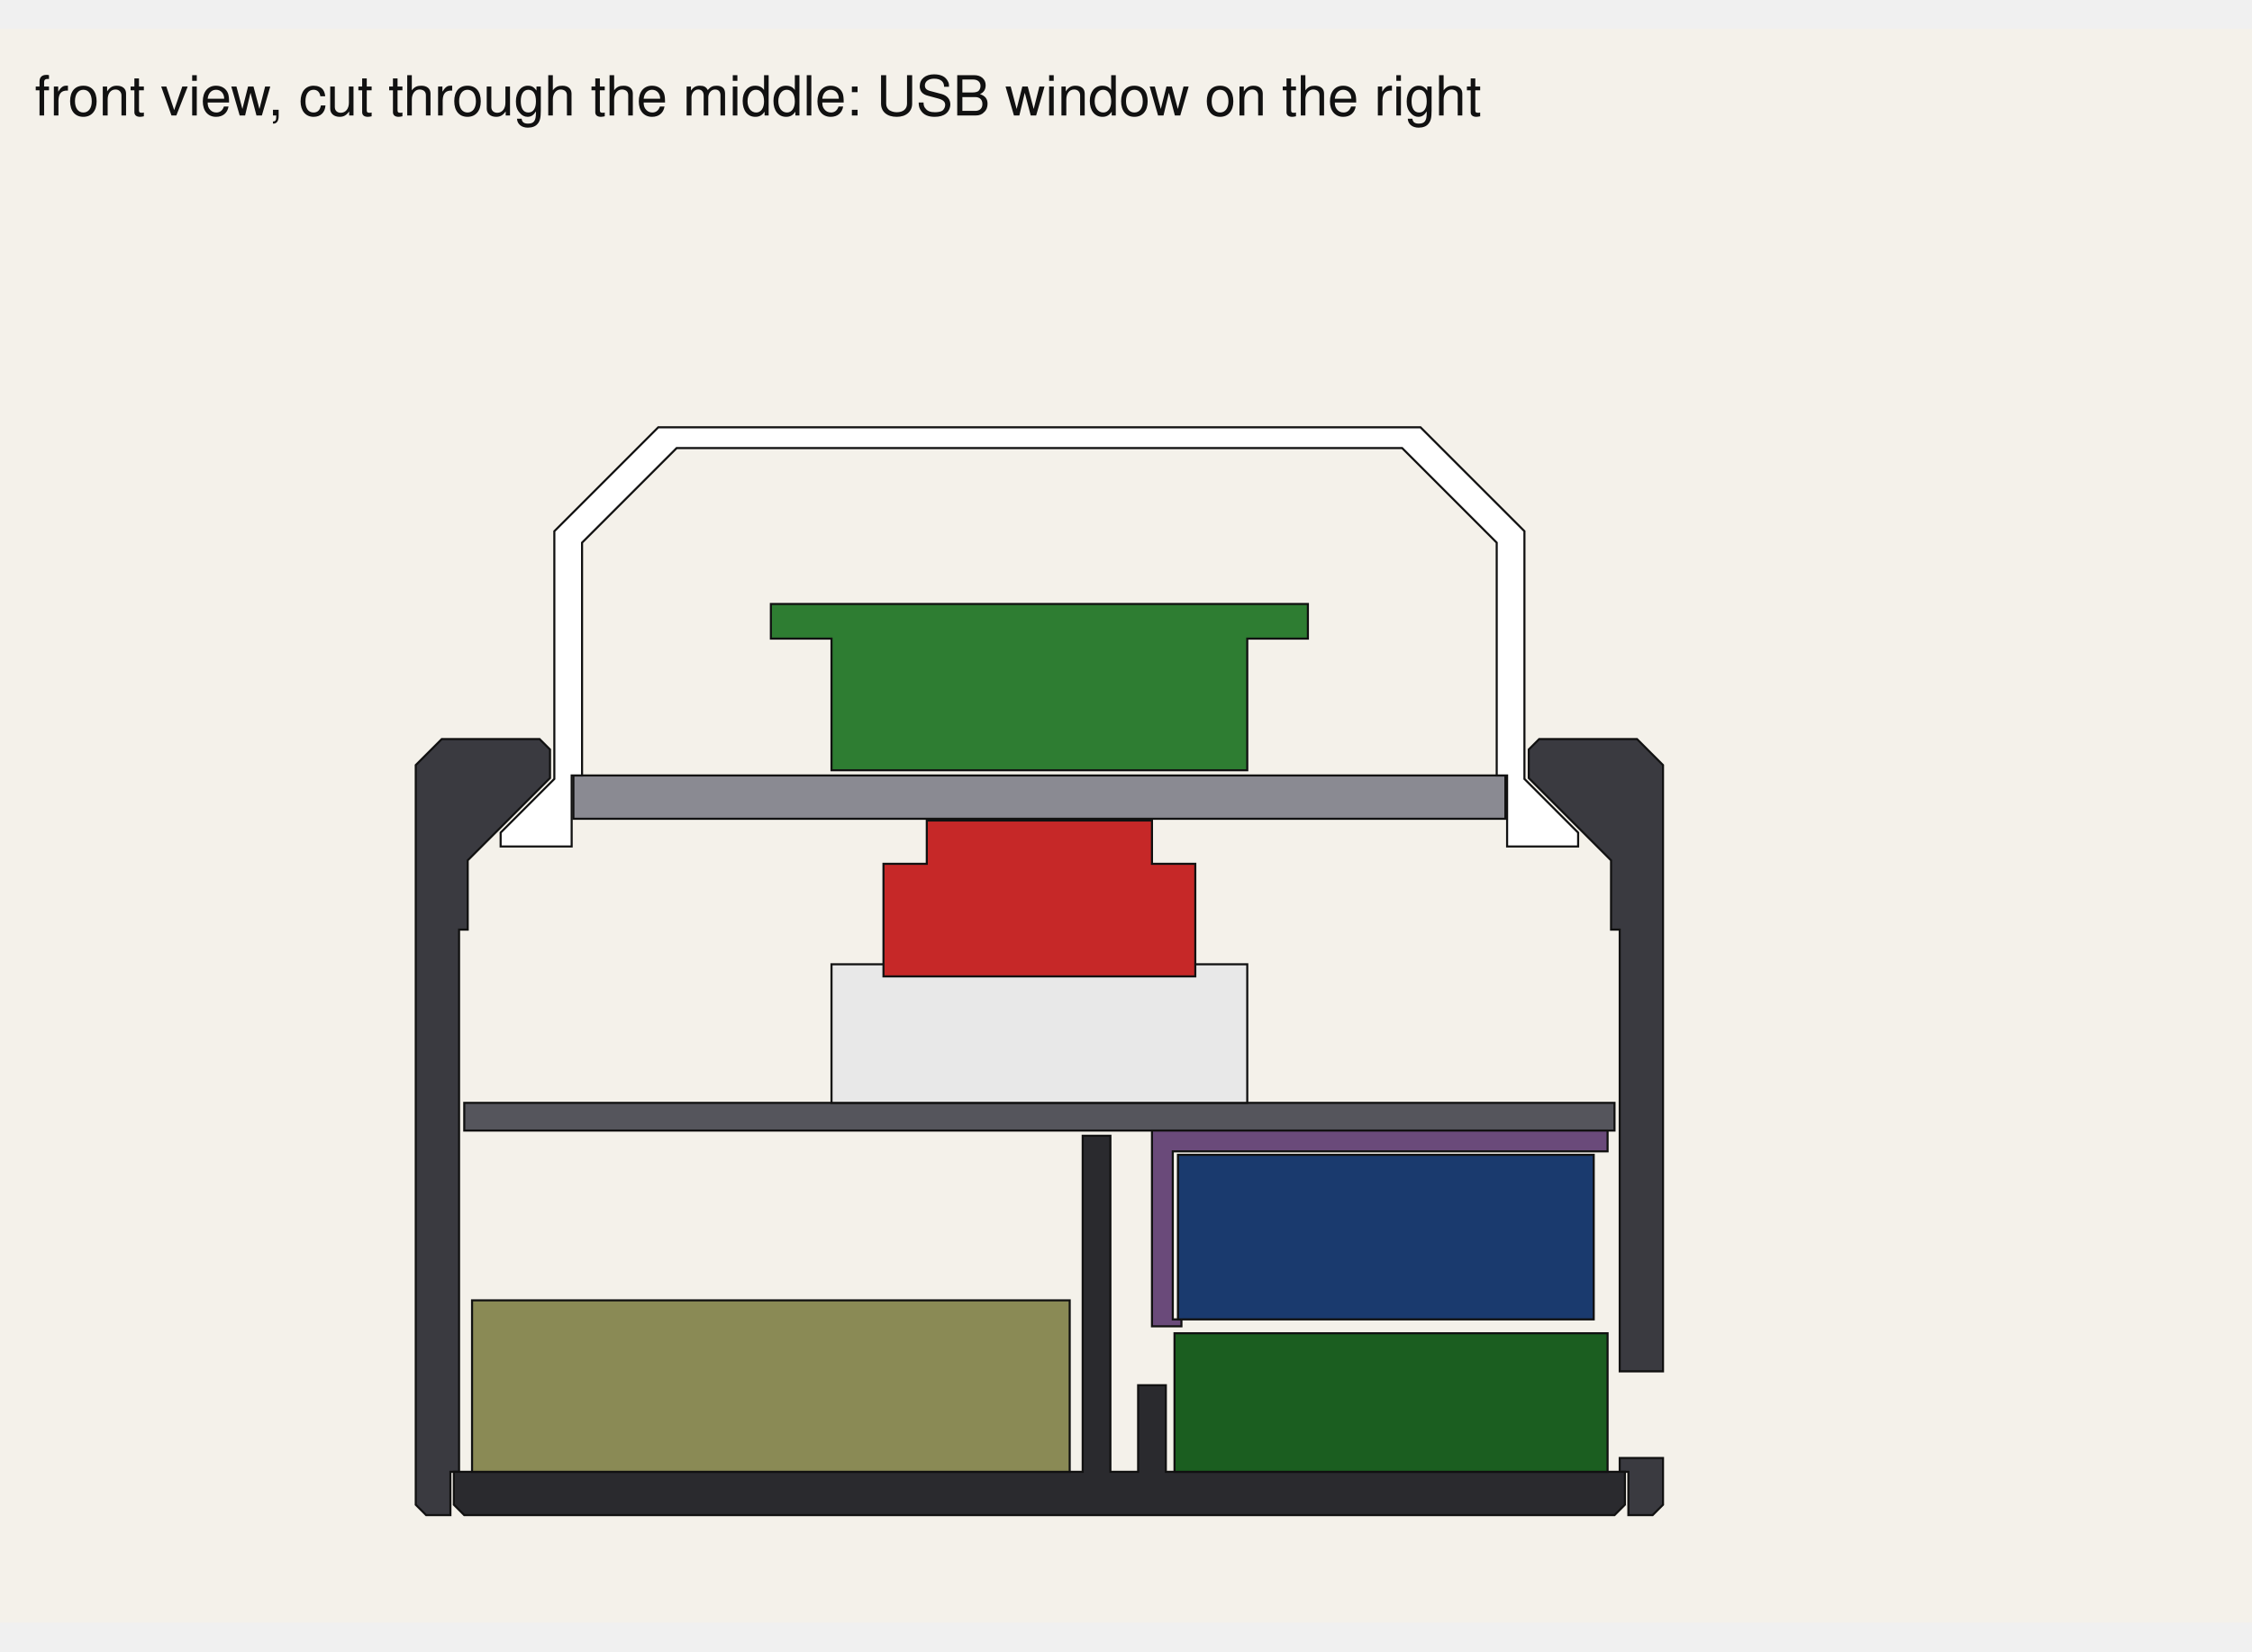
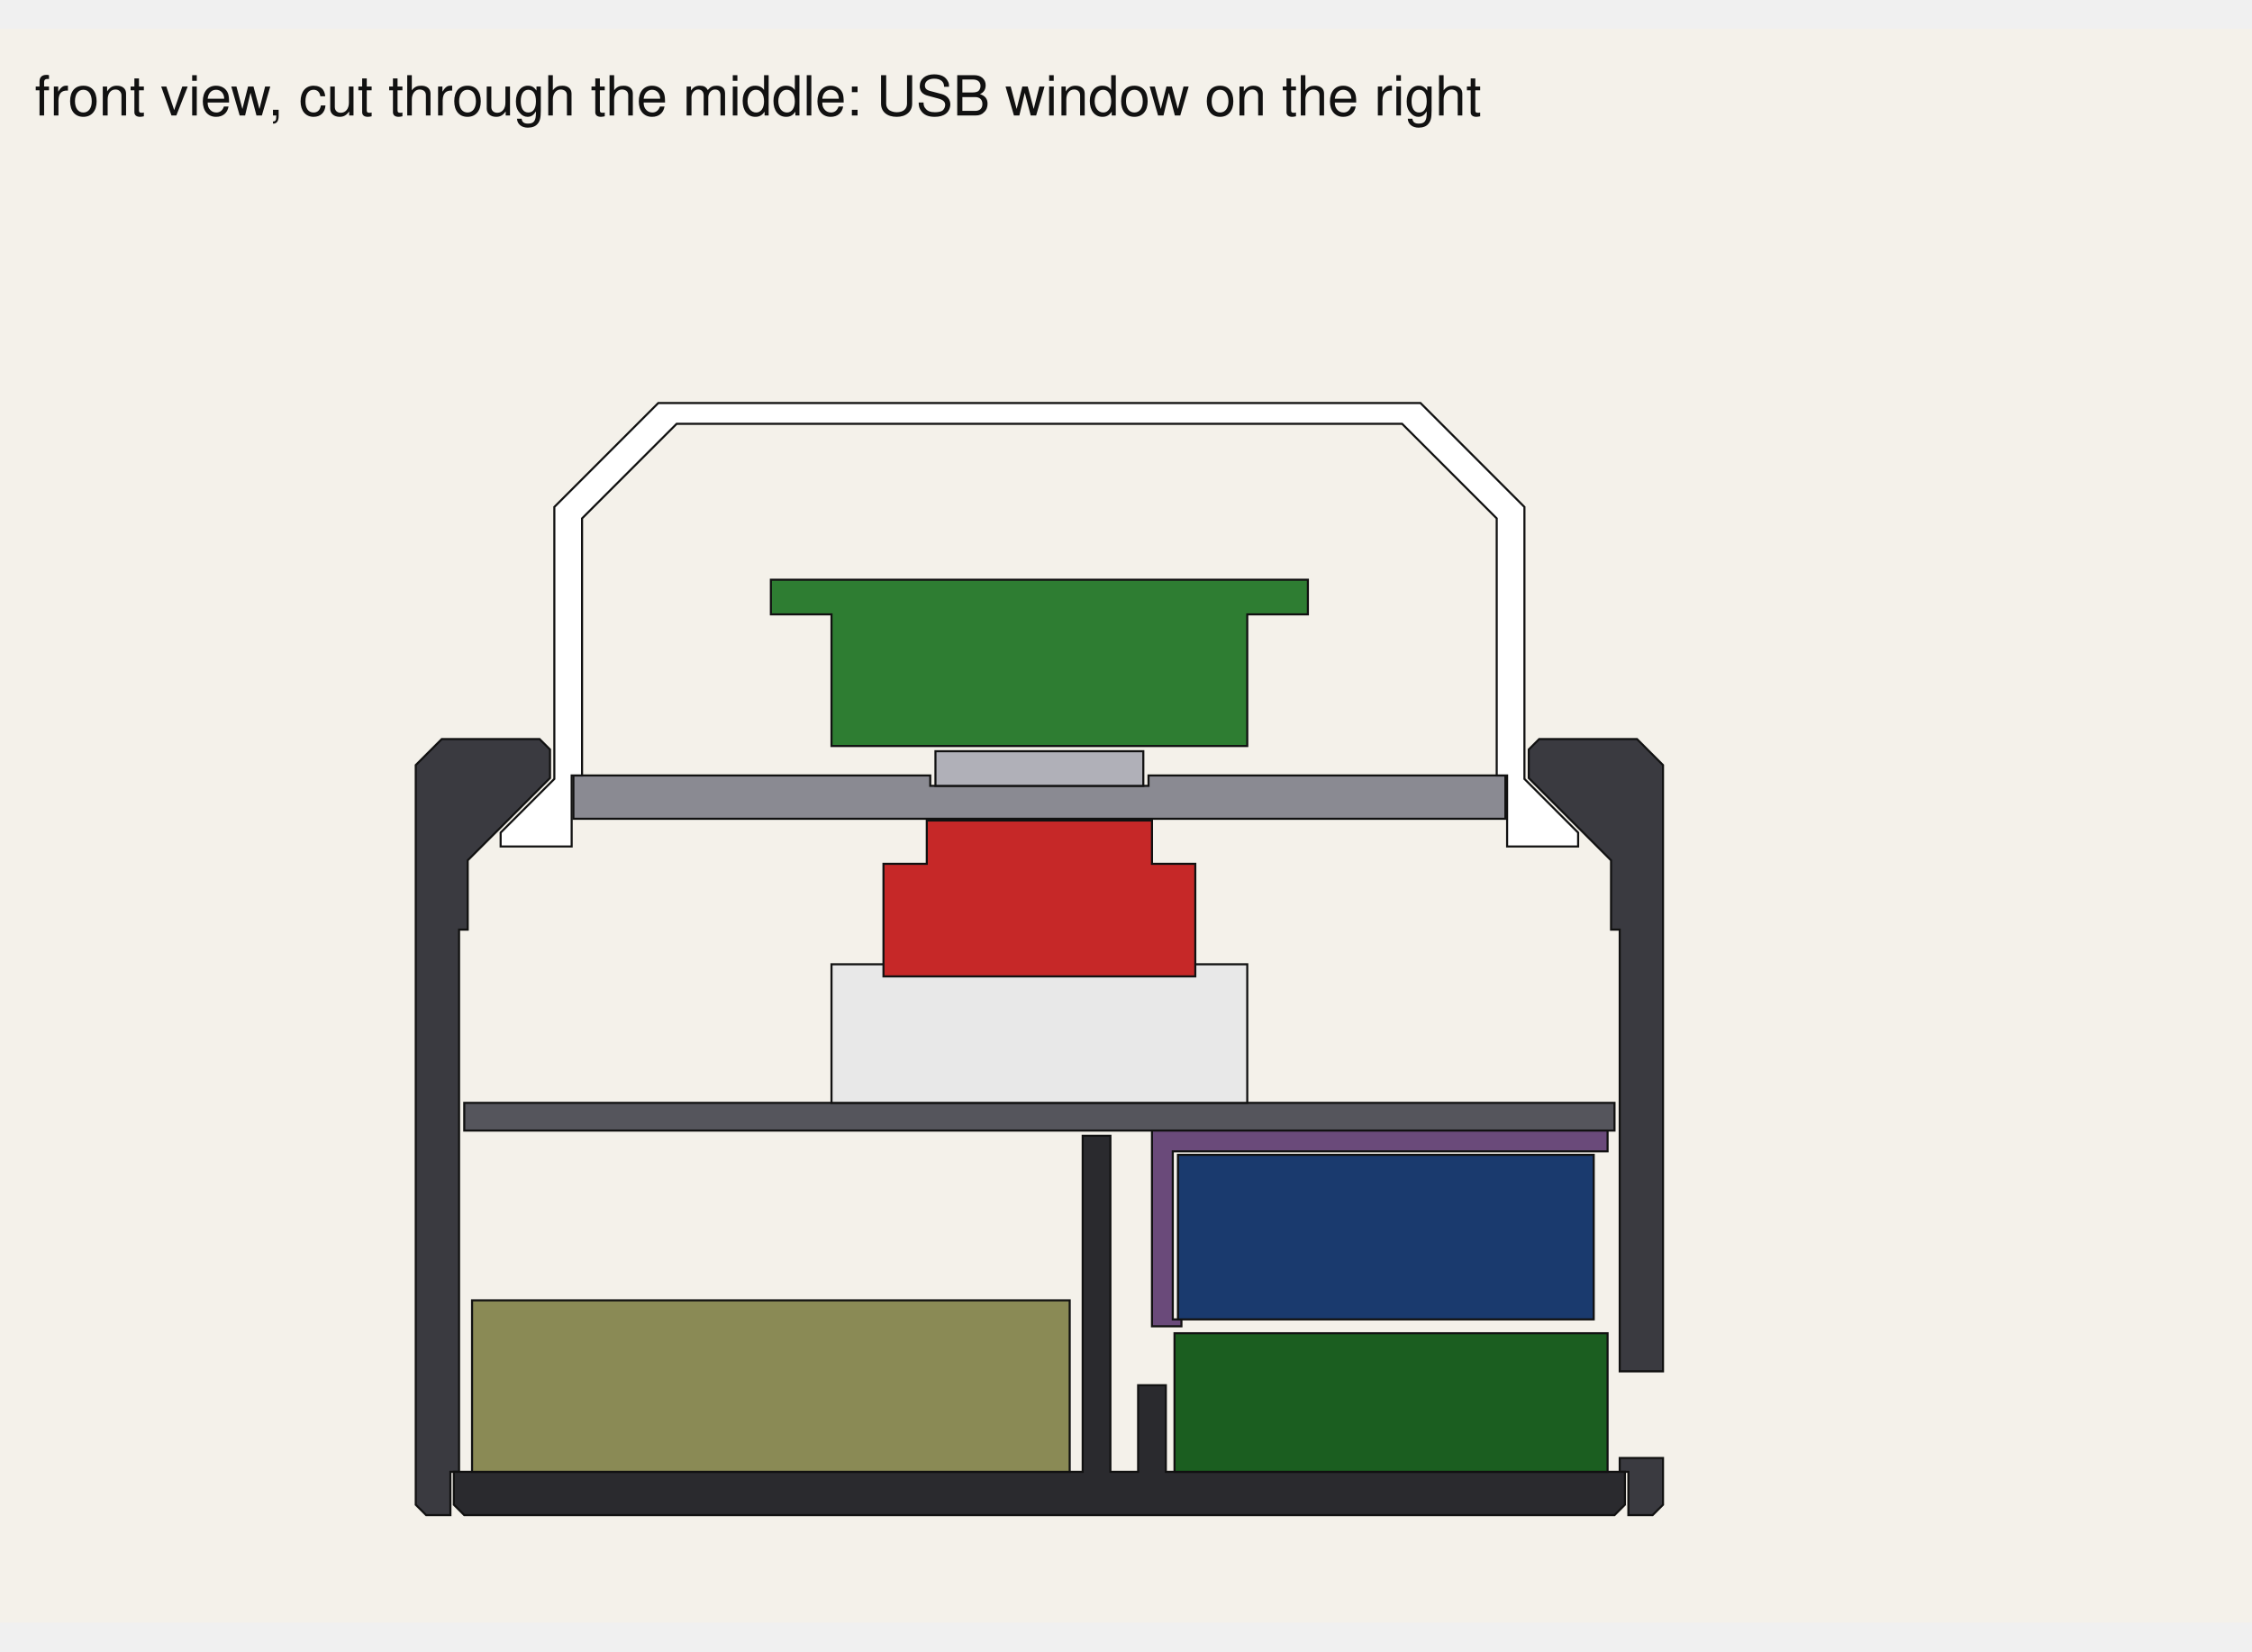
<svg xmlns="http://www.w3.org/2000/svg" viewBox="-60 -62 130 92" width="1320" height="968">
  <rect x="-60" y="-62" width="130" height="92" fill="#f4f1ea" />
  <path d="M-28.25,-20.40 L-28.25,-18.75 L-33.00,-14.00 L-33.00,-10.00 L-33.01,-10.00 L-33.50,-10.00 L-33.50,-5.00 L-33.50,-4.50 L-33.50,0.50 L-33.50,1.00 L-33.50,11.15 L-33.50,21.30 L-33.75,21.30 L-34.00,21.30 L-34.00,22.55 L-34.00,23.80 L-34.70,23.80 L-35.40,23.80 L-35.70,23.50 L-36.00,23.20 L-36.00,1.85 L-36.00,-19.50 L-35.25,-20.25 L-34.50,-21.00 L-34.33,-21.00 L-33.68,-21.00 L-33.18,-21.00 L-29.03,-21.00 L-28.98,-21.00 L-28.85,-21.00 Z M36.00,20.99 L36.00,23.20 L35.70,23.50 L35.40,23.80 L34.70,23.80 L34.00,23.80 L34.00,22.55 L34.00,21.30 L33.75,21.30 L33.50,21.30 L33.50,20.64 L33.50,20.50 L35.20,20.50 L36.00,20.50 Z M35.25,-20.25 L36.00,-19.50 L36.00,1.85 L36.00,12.23 L36.00,15.50 L34.30,15.50 L33.50,15.50 L33.50,14.05 L33.50,10.65 L33.50,0.52 L33.50,0.00 L33.50,-5.00 L33.50,-10.00 L33.47,-10.00 L33.01,-10.00 L33.00,-10.00 L33.00,-14.00 L28.25,-18.75 L28.25,-20.40 L28.85,-21.00 L28.98,-21.00 L29.03,-21.00 L33.18,-21.00 L33.87,-21.00 L34.50,-21.00 Z" fill="#3a3a40" fill-rule="evenodd" stroke="#111" stroke-width="0.12" />
  <path d="M33.20,0.80 L33.20,1.60 L32.75,1.60 L28.23,1.60 L28.00,1.60 L27.99,1.60 L27.94,1.60 L24.10,1.60 L24.05,1.60 L23.93,1.60 L23.76,1.60 L23.69,1.60 L23.49,1.60 L23.25,1.60 L23.17,1.60 L22.91,1.60 L22.62,1.60 L22.53,1.60 L22.22,1.60 L21.90,1.60 L21.81,1.60 L21.48,1.60 L21.14,1.60 L20.81,1.60 L18.71,1.60 L18.63,1.60 L18.30,1.60 L17.98,1.60 L17.67,1.60 L17.37,1.60 L13.41,1.60 L13.30,1.60 L12.93,1.60 L12.81,1.60 L12.45,1.60 L12.32,1.60 L11.98,1.60 L11.85,1.60 L11.52,1.60 L11.40,1.60 L11.09,1.60 L10.97,1.60 L10.69,1.60 L10.58,1.60 L10.33,1.60 L10.23,1.60 L10.02,1.60 L9.93,1.60 L9.86,1.60 L9.80,1.60 L9.77,1.60 L9.76,1.60 L7.56,1.60 L7.26,1.60 L7.02,1.60 L6.82,1.60 L6.68,1.60 L6.60,1.60 L6.58,1.60 L6.42,1.60 L-19.00,1.60 L-19.29,1.60 L-19.60,1.60 L-19.92,1.60 L-20.24,1.60 L-20.57,1.60 L-20.88,1.60 L-21.18,1.60 L-21.46,1.60 L-21.71,1.60 L-21.94,1.60 L-22.13,1.60 L-22.29,1.60 L-22.40,1.60 L-22.48,1.60 L-31.15,1.60 L-32.75,1.60 L-33.20,1.60 L-33.20,0.80 L-33.20,0.00 L-32.75,0.00 L-32.26,0.00 L-25.04,0.00 L-25.04,0.00 L-24.97,0.00 L-24.83,0.00 L-24.61,0.00 L-24.31,0.00 L-23.95,0.00 L-23.52,0.00 L-23.03,0.00 L-22.49,0.00 L-21.90,0.00 L-21.29,0.00 L-20.66,0.00 L-20.03,0.00 L-19.41,0.00 L-18.82,0.00 L-18.28,0.00 L-17.78,0.00 L-17.36,0.00 L-11.72,0.00 L-11.50,0.00 L-11.27,0.00 L-11.02,0.00 L-10.76,0.00 L-10.25,0.00 L-9.98,0.00 L-9.49,0.00 L-9.23,0.00 L-8.78,0.00 L-8.52,0.00 L-8.11,0.00 L-7.86,0.00 L-7.49,0.00 L-7.26,0.00 L-6.94,0.00 L-6.74,0.00 L-6.47,0.00 L-6.30,0.00 L-6.08,0.00 L-5.94,0.00 L-5.85,0.00 L-5.80,0.00 L-5.79,0.00 L-2.45,0.00 L-2.40,0.00 L-2.40,0.00 L-0.38,0.00 L0.16,0.00 L0.23,0.00 L0.35,0.00 L0.51,0.00 L0.69,0.00 L17.78,0.00 L17.83,0.00 L17.89,0.00 L18.35,0.00 L18.89,0.00 L18.94,0.00 L19.53,0.00 L20.15,0.00 L20.81,0.00 L20.86,0.00 L21.53,0.00 L22.19,0.00 L22.24,0.00 L22.88,0.00 L23.48,0.00 L23.54,0.00 L24.09,0.00 L24.59,0.00 L24.64,0.00 L25.07,0.00 L25.43,0.00 L25.47,0.00 L25.76,0.00 L25.96,0.00 L25.99,0.00 L25.99,0.00 L26.13,0.00 L32.26,0.00 L32.75,0.00 L33.20,0.00 Z" fill="#55555c" fill-rule="evenodd" stroke="#111" stroke-width="0.12" />
  <path d="M32.80,1.79 L32.80,2.80 L32.75,2.80 L32.69,2.80 L27.45,2.80 L7.70,2.80 L7.70,4.65 L7.70,12.50 L7.76,12.50 L8.20,12.50 L8.20,12.54 L8.20,12.90 L8.14,12.90 L7.70,12.90 L6.73,12.90 L6.71,12.90 L6.50,12.90 L6.50,11.22 L6.50,2.80 L6.50,2.71 L6.50,2.65 L6.50,2.61 L6.50,1.60 L28.73,1.60 L29.85,1.60 L29.91,1.60 L29.98,1.60 L30.06,1.60 L30.13,1.60 L31.98,1.60 L32.02,1.60 L32.08,1.60 L32.15,1.60 L32.21,1.60 L32.28,1.60 L32.34,1.60 L32.38,1.60 L32.41,1.60 L32.42,1.60 L32.80,1.60 Z" fill="#6a4a7a" fill-rule="evenodd" stroke="#111" stroke-width="0.12" />
  <path d="M4.10,11.27 L4.10,21.30 L4.83,21.30 L5.70,21.30 L5.70,19.91 L5.70,16.30 L6.90,16.30 L7.30,16.30 L7.30,20.05 L7.30,21.30 L7.45,21.30 L12.33,21.30 L17.64,21.30 L18.08,21.30 L18.55,21.30 L31.73,21.30 L32.53,21.30 L32.54,21.30 L32.69,21.30 L33.26,21.30 L33.80,21.30 L33.80,22.25 L33.80,23.20 L33.50,23.50 L33.20,23.80 L33.08,23.80 L32.75,23.80 L32.26,23.80 L0.00,23.80 L-32.75,23.80 L-33.20,23.80 L-33.50,23.50 L-33.80,23.20 L-33.80,22.25 L-33.80,21.30 L-33.66,21.30 L-33.26,21.30 L-32.69,21.30 L-28.36,21.30 L-18.79,21.30 L-12.88,21.30 L-12.15,21.30 L2.50,21.30 L2.50,10.97 L2.50,1.90 L3.33,1.90 L4.10,1.90 Z" fill="#2a2a2e" fill-rule="evenodd" stroke="#111" stroke-width="0.12" />
-   <path d="M26.90,-16.40 L26.87,-16.40 L26.84,-16.40 L26.77,-16.40 L26.71,-16.40 L26.61,-16.40 L26.51,-16.40 L26.38,-16.40 L26.25,-16.40 L26.09,-16.40 L25.93,-16.40 L25.74,-16.40 L25.55,-16.40 L25.33,-16.40 L25.11,-16.40 L24.85,-16.40 L24.60,-16.40 L24.32,-16.40 L24.03,-16.40 L23.72,-16.40 L23.41,-16.40 L23.07,-16.40 L22.73,-16.40 L22.37,-16.40 L22.07,-16.40 L22.02,-16.40 L21.94,-16.40 L21.83,-16.40 L21.58,-16.40 L21.44,-16.40 L21.27,-16.40 L21.07,-16.40 L20.85,-16.40 L20.62,-16.40 L20.38,-16.40 L20.13,-16.40 L19.90,-16.40 L19.64,-16.40 L19.37,-16.40 L19.09,-16.40 L18.87,-16.40 L18.60,-16.40 L18.35,-16.40 L18.11,-16.40 L17.87,-16.40 L17.64,-16.40 L17.45,-16.40 L17.27,-16.40 L17.02,-16.40 L16.87,-16.40 L16.76,-16.40 L16.68,-16.40 L16.63,-16.40 L16.62,-16.40 L16.55,-16.40 L16.02,-16.40 L15.49,-16.40 L14.94,-16.40 L14.40,-16.40 L13.83,-16.40 L13.26,-16.40 L12.68,-16.40 L12.10,-16.40 L11.50,-16.40 L10.90,-16.40 L10.29,-16.40 L9.68,-16.40 L9.06,-16.40 L8.44,-16.40 L7.81,-16.40 L7.18,-16.40 L6.90,-16.40 L6.63,-16.40 L6.36,-16.40 L6.10,-16.40 L5.83,-16.40 L5.55,-16.40 L5.28,-16.40 L5.00,-16.40 L4.72,-16.40 L4.43,-16.40 L4.14,-16.40 L3.83,-16.40 L-7.17,-16.40 L-7.30,-16.40 L-7.81,-16.40 L-8.44,-16.40 L-9.06,-16.40 L-9.68,-16.40 L-10.29,-16.40 L-10.90,-16.40 L-11.50,-16.40 L-12.10,-16.40 L-12.68,-16.40 L-13.26,-16.40 L-13.83,-16.40 L-14.10,-16.40 L-14.11,-16.40 L-14.16,-16.40 L-14.25,-16.40 L-14.36,-16.40 L-14.50,-16.40 L-14.85,-16.40 L-15.01,-16.40 L-15.20,-16.40 L-15.41,-16.40 L-15.63,-16.40 L-15.96,-16.40 L-16.20,-16.40 L-16.44,-16.40 L-16.69,-16.40 L-17.01,-16.40 L-17.26,-16.40 L-17.50,-16.40 L-17.73,-16.40 L-18.05,-16.40 L-18.26,-16.40 L-18.46,-16.40 L-18.64,-16.40 L-18.96,-16.40 L-19.12,-16.40 L-19.24,-16.40 L-19.34,-16.40 L-19.41,-16.40 L-19.45,-16.40 L-19.46,-16.40 L-19.49,-16.40 L-19.93,-16.40 L-20.38,-16.40 L-20.79,-16.40 L-21.21,-16.40 L-21.61,-16.40 L-22.00,-16.40 L-22.37,-16.40 L-22.73,-16.40 L-23.07,-16.40 L-23.41,-16.40 L-23.72,-16.40 L-24.03,-16.40 L-24.32,-16.40 L-24.60,-16.40 L-24.85,-16.40 L-25.11,-16.40 L-25.33,-16.40 L-25.55,-16.40 L-25.74,-16.40 L-25.93,-16.40 L-26.09,-16.40 L-26.25,-16.40 L-26.38,-16.40 L-26.51,-16.40 L-26.61,-16.40 L-26.71,-16.40 L-26.77,-16.40 L-26.84,-16.40 L-26.87,-16.40 L-26.90,-16.40 L-26.90,-18.90 L-26.87,-18.90 L-26.84,-18.90 L-26.77,-18.90 L-26.71,-18.90 L-26.61,-18.90 L-26.51,-18.90 L-26.38,-18.90 L-26.25,-18.90 L-26.09,-18.90 L-25.93,-18.90 L-25.74,-18.90 L-25.55,-18.90 L-25.33,-18.90 L-25.11,-18.90 L-24.85,-18.90 L-24.60,-18.90 L-24.32,-18.90 L-24.03,-18.90 L-23.72,-18.90 L-23.41,-18.90 L-23.07,-18.90 L-22.73,-18.90 L-22.37,-18.90 L-22.00,-18.90 L-21.61,-18.90 L-21.21,-18.90 L-20.79,-18.90 L-20.38,-18.90 L-19.93,-18.90 L-19.49,-18.90 L-19.02,-18.90 L-18.55,-18.90 L-18.06,-18.90 L-17.58,-18.90 L-17.07,-18.90 L-16.55,-18.90 L-16.02,-18.90 L-15.49,-18.90 L-15.47,-18.90 L-15.45,-18.90 L-15.38,-18.90 L-15.26,-18.90 L-15.09,-18.90 L-14.88,-18.90 L-14.63,-18.90 L-14.39,-18.90 L-14.13,-18.90 L-13.85,-18.90 L-13.57,-18.90 L-13.31,-18.90 L-13.06,-18.90 L-12.82,-18.90 L-12.61,-18.90 L-12.43,-18.90 L-12.31,-18.90 L-12.03,-18.90 L-11.95,-18.90 L-11.92,-18.90 L-11.50,-18.90 L-10.90,-18.90 L-10.29,-18.90 L-9.68,-18.90 L-9.06,-18.90 L-8.44,-18.90 L-7.81,-18.90 L-7.30,-18.90 L-7.17,-18.90 L-6.90,-18.90 L-6.63,-18.90 L-6.36,-18.90 L-6.10,-18.90 L-5.83,-18.90 L-5.55,-18.90 L-5.28,-18.90 L-5.00,-18.90 L-4.72,-18.90 L-4.43,-18.90 L-4.14,-18.90 L6.90,-18.90 L7.18,-18.90 L7.81,-18.90 L8.44,-18.90 L9.06,-18.90 L9.68,-18.90 L10.29,-18.90 L10.90,-18.90 L11.50,-18.90 L12.10,-18.90 L12.21,-18.90 L12.23,-18.90 L12.31,-18.90 L12.43,-18.90 L12.61,-18.90 L12.82,-18.90 L13.07,-18.90 L13.31,-18.90 L13.57,-18.90 L13.85,-18.90 L14.09,-18.90 L14.37,-18.90 L14.63,-18.90 L14.88,-18.90 L15.09,-18.90 L15.34,-18.90 L15.52,-18.90 L15.65,-18.90 L15.73,-18.90 L15.76,-18.90 L16.02,-18.90 L16.55,-18.90 L17.07,-18.90 L17.58,-18.90 L18.06,-18.90 L18.55,-18.90 L19.02,-18.90 L19.49,-18.90 L19.93,-18.90 L20.38,-18.90 L20.79,-18.90 L21.21,-18.90 L21.61,-18.90 L22.00,-18.90 L22.37,-18.90 L22.73,-18.90 L23.07,-18.90 L23.41,-18.90 L23.72,-18.90 L24.03,-18.90 L24.32,-18.90 L24.60,-18.90 L24.85,-18.90 L25.11,-18.90 L25.33,-18.90 L25.55,-18.90 L25.74,-18.90 L25.93,-18.90 L26.09,-18.90 L26.25,-18.90 L26.38,-18.90 L26.51,-18.90 L26.61,-18.90 L26.71,-18.90 L26.77,-18.90 L26.84,-18.90 L26.87,-18.90 L26.90,-18.90 Z" fill="#8a8a92" fill-rule="evenodd" stroke="#111" stroke-width="0.12" />
-   <path d="M28.00,-33.00 L28.00,-18.70 L31.10,-15.60 L31.10,-14.80 L27.00,-14.80 L27.00,-18.90 L26.40,-18.90 L26.40,-32.34 L20.94,-37.80 L0.00,-37.80 L-20.94,-37.80 L-26.40,-32.34 L-26.40,-18.90 L-27.00,-18.90 L-27.00,-14.80 L-31.10,-14.80 L-31.10,-15.60 L-28.00,-18.70 L-28.00,-33.00 L-22.00,-39.00 L0.00,-39.00 L22.00,-39.00 Z" fill="#ffffff" fill-rule="evenodd" stroke="#111" stroke-width="0.12" />
+   <path d="M-6.30,-18.79 L-6.30,-18.30 L-3.87,-18.30 L-3.84,-18.30 L-3.83,-18.30 L-3.74,-18.30 L-3.64,-18.30 L-3.29,-18.30 L-3.18,-18.30 L-3.18,-18.30 L0.00,-18.30 L0.91,-18.30 L2.39,-18.30 L2.43,-18.30 L2.84,-18.30 L3.78,-18.30 L4.61,-18.30 L4.97,-18.30 L6.30,-18.30 L6.30,-18.41 L6.30,-18.90 L14.62,-18.90 L14.85,-18.90 L15.08,-18.90 L15.30,-18.90 L15.53,-18.90 L15.75,-18.90 L15.97,-18.90 L16.19,-18.90 L16.42,-18.90 L16.65,-18.90 L16.87,-18.90 L17.11,-18.90 L17.35,-18.90 L17.58,-18.90 L18.06,-18.90 L18.55,-18.90 L19.02,-18.90 L19.49,-18.90 L19.93,-18.90 L20.38,-18.90 L20.79,-18.90 L21.21,-18.90 L21.61,-18.90 L22.00,-18.90 L22.37,-18.90 L22.73,-18.90 L23.07,-18.90 L23.41,-18.90 L23.72,-18.90 L24.03,-18.90 L24.32,-18.90 L24.60,-18.90 L24.85,-18.90 L25.11,-18.90 L25.33,-18.90 L25.55,-18.90 L25.74,-18.90 L25.93,-18.90 L26.09,-18.90 L26.25,-18.90 L26.38,-18.90 L26.51,-18.90 L26.61,-18.90 L26.71,-18.90 L26.77,-18.90 L26.84,-18.90 L26.87,-18.90 L26.90,-18.90 L26.90,-16.40 L26.87,-16.40 L26.84,-16.40 L26.77,-16.40 L26.71,-16.40 L26.61,-16.40 L26.51,-16.40 L26.38,-16.40 L26.25,-16.40 L26.09,-16.40 L25.93,-16.40 L25.74,-16.40 L25.55,-16.40 L25.33,-16.40 L25.11,-16.40 L24.85,-16.40 L24.60,-16.40 L24.32,-16.40 L24.03,-16.40 L23.72,-16.40 L23.41,-16.40 L23.07,-16.40 L22.73,-16.40 L22.37,-16.40 L22.07,-16.40 L22.02,-16.40 L21.94,-16.40 L21.69,-16.40 L21.58,-16.40 L21.44,-16.40 L21.27,-16.40 L21.07,-16.40 L20.84,-16.40 L20.62,-16.40 L20.38,-16.40 L20.16,-16.40 L19.90,-16.40 L19.64,-16.40 L19.37,-16.40 L19.15,-16.40 L18.87,-16.40 L18.60,-16.40 L18.35,-16.40 L18.12,-16.40 L17.87,-16.40 L17.64,-16.40 L17.45,-16.40 L17.20,-16.40 L17.02,-16.40 L16.87,-16.40 L16.76,-16.40 L16.68,-16.40 L16.63,-16.40 L16.62,-16.40 L16.55,-16.40 L16.02,-16.40 L15.49,-16.40 L14.94,-16.40 L14.40,-16.40 L13.83,-16.40 L13.26,-16.40 L12.68,-16.40 L12.10,-16.40 L11.50,-16.40 L10.90,-16.40 L10.29,-16.40 L9.68,-16.40 L9.06,-16.40 L8.44,-16.40 L7.81,-16.40 L7.30,-16.40 L7.17,-16.40 L1.84,-16.40 L1.56,-16.40 L1.28,-16.40 L1.00,-16.40 L0.72,-16.40 L0.45,-16.40 L0.31,-16.40 L0.30,-16.40 L0.28,-16.40 L-5.08,-16.40 L-5.08,-16.40 L-5.10,-16.40 L-5.13,-16.40 L-5.18,-16.40 L-5.24,-16.40 L-5.30,-16.40 L-5.38,-16.40 L-5.47,-16.40 L-5.56,-16.40 L-5.66,-16.40 L-5.76,-16.40 L-5.86,-16.40 L-5.96,-16.40 L-6.06,-16.40 L-6.15,-16.40 L-6.23,-16.40 L-6.30,-16.40 L-6.36,-16.40 L-6.41,-16.40 L-6.45,-16.40 L-6.47,-16.40 L-6.48,-16.40 L-6.63,-16.40 L-6.90,-16.40 L-7.18,-16.40 L-7.81,-16.40 L-8.44,-16.40 L-9.06,-16.40 L-9.68,-16.40 L-10.29,-16.40 L-10.90,-16.40 L-11.50,-16.40 L-12.10,-16.40 L-12.68,-16.40 L-13.26,-16.40 L-13.83,-16.40 L-14.10,-16.40 L-14.11,-16.40 L-14.16,-16.40 L-14.25,-16.40 L-14.36,-16.40 L-14.72,-16.40 L-14.85,-16.40 L-15.01,-16.40 L-15.20,-16.40 L-15.41,-16.40 L-15.74,-16.40 L-15.96,-16.40 L-16.20,-16.40 L-16.44,-16.40 L-16.77,-16.40 L-17.01,-16.40 L-17.26,-16.40 L-17.50,-16.40 L-17.82,-16.40 L-18.05,-16.40 L-18.26,-16.40 L-18.46,-16.40 L-18.79,-16.40 L-18.96,-16.40 L-19.12,-16.40 L-19.24,-16.40 L-19.34,-16.40 L-19.41,-16.40 L-19.45,-16.40 L-19.46,-16.40 L-19.49,-16.40 L-19.93,-16.40 L-20.38,-16.40 L-20.79,-16.40 L-21.21,-16.40 L-21.61,-16.40 L-22.00,-16.40 L-22.37,-16.40 L-22.73,-16.40 L-23.07,-16.40 L-23.41,-16.40 L-23.72,-16.40 L-24.03,-16.40 L-24.32,-16.40 L-24.60,-16.40 L-24.85,-16.40 L-25.11,-16.40 L-25.33,-16.40 L-25.55,-16.40 L-25.74,-16.40 L-25.93,-16.40 L-26.09,-16.40 L-26.25,-16.40 L-26.38,-16.40 L-26.51,-16.40 L-26.61,-16.40 L-26.71,-16.40 L-26.77,-16.40 L-26.84,-16.40 L-26.87,-16.40 L-26.90,-16.40 L-26.90,-18.90 L-26.87,-18.90 L-26.84,-18.90 L-26.77,-18.90 L-26.71,-18.90 L-26.61,-18.90 L-26.51,-18.90 L-26.38,-18.90 L-26.25,-18.90 L-26.09,-18.90 L-25.93,-18.90 L-25.74,-18.90 L-25.55,-18.90 L-25.33,-18.90 L-25.11,-18.90 L-24.85,-18.90 L-24.60,-18.90 L-24.32,-18.90 L-24.03,-18.90 L-23.72,-18.90 L-23.41,-18.90 L-23.07,-18.90 L-22.73,-18.90 L-22.37,-18.90 L-22.00,-18.90 L-21.61,-18.90 L-21.21,-18.90 L-20.79,-18.90 L-20.38,-18.90 L-19.93,-18.90 L-19.49,-18.90 L-19.02,-18.90 L-18.55,-18.90 L-18.06,-18.90 L-17.58,-18.90 L-17.11,-18.90 L-6.30,-18.90 Z" fill="#8a8a92" fill-rule="evenodd" stroke="#111" stroke-width="0.12" />
+   <path d="M6.00,-18.64 L6.00,-18.30 L3.91,-18.30 L3.79,-18.30 L3.69,-18.30 L1.74,-18.30 L0.88,-18.30 L0.00,-18.30 L-1.14,-18.30 L-2.84,-18.30 L-5.08,-18.30 L-6.00,-18.30 L-6.00,-19.96 L-6.00,-20.30 L-3.76,-20.30 L-3.73,-20.30 L-2.84,-20.30 L-2.79,-20.30 L-2.64,-20.30 L-2.51,-20.30 L-2.41,-20.30 L-2.19,-20.30 L-1.90,-20.30 L-1.77,-20.30 L2.85,-20.30 L3.01,-20.30 L3.10,-20.30 L3.79,-20.30 L3.79,-20.30 L3.79,-20.30 L3.80,-20.30 L6.00,-20.30 Z" fill="#b0b0b8" fill-rule="evenodd" stroke="#111" stroke-width="0.12" />
+   <path d="M28.00,-34.40 L28.00,-18.70 L31.10,-15.60 L31.10,-14.80 L27.00,-14.80 L27.00,-18.90 L26.40,-18.90 L26.40,-33.74 L20.94,-39.20 L0.00,-39.20 L-20.94,-39.20 L-26.40,-33.74 L-26.40,-18.90 L-27.00,-18.90 L-27.00,-14.80 L-31.10,-14.80 L-31.10,-15.60 L-28.00,-18.70 L-28.00,-34.40 L-22.00,-40.40 L0.00,-40.40 L22.00,-40.40 Z" fill="#ffffff" fill-rule="evenodd" stroke="#111" stroke-width="0.12" />
  <path d="M1.75,16.02 L1.75,21.30 L-14.34,21.30 L-32.75,21.30 L-32.75,16.68 L-32.75,11.40 L-14.34,11.40 L1.75,11.40 Z" fill="#8a8a55" fill-rule="evenodd" stroke="#111" stroke-width="0.12" />
  <path d="M32.80,15.25 L32.80,21.30 L26.70,21.30 L7.80,21.30 L7.80,19.35 L7.80,13.30 L26.70,13.30 L32.80,13.30 Z" fill="#1b5e20" fill-rule="evenodd" stroke="#111" stroke-width="0.12" />
  <path d="M7.80,-8.70 L7.80,-8.00 L9.45,-8.00 L12.00,-8.00 L12.00,-2.40 L12.00,0.00 L11.33,0.00 L11.27,0.00 L11.15,0.00 L10.96,0.00 L10.71,0.00 L10.42,0.00 L10.12,0.00 L9.84,0.00 L9.58,0.00 L-3.30,0.00 L-3.65,0.00 L-3.98,0.00 L-4.26,0.00 L-4.47,0.00 L-4.60,0.00 L-4.65,0.00 L-4.80,0.00 L-9.58,0.00 L-9.84,0.00 L-10.12,0.00 L-10.42,0.00 L-10.71,0.00 L-10.96,0.00 L-11.15,0.00 L-11.27,0.00 L-11.33,0.00 L-12.00,0.00 L-12.00,-5.60 L-12.00,-8.00 L-9.45,-8.00 L-7.80,-8.00 L-7.80,-8.70 L-7.80,-9.40 L0.00,-9.40 L7.80,-9.40 Z" fill="#e8e8e8" fill-rule="evenodd" stroke="#111" stroke-width="0.12" />
  <path d="M6.50,-15.05 L6.50,-13.80 L7.55,-13.80 L9.00,-13.80 L9.00,-10.55 L9.00,-7.30 L0.00,-7.30 L-9.00,-7.30 L-9.00,-10.55 L-9.00,-13.80 L-7.55,-13.80 L-6.50,-13.80 L-6.50,-15.05 L-6.50,-16.30 L0.00,-16.30 L6.50,-16.30 Z" fill="#c62828" fill-rule="evenodd" stroke="#111" stroke-width="0.12" />
-   <path d="M15.50,-27.80 L15.50,-26.80 L15.11,-26.80 L14.98,-26.80 L14.80,-26.80 L13.36,-26.80 L13.13,-26.80 L12.90,-26.80 L12.69,-26.80 L12.55,-26.80 L12.00,-26.80 L12.00,-23.01 L12.00,-23.00 L12.00,-19.20 L0.00,-19.20 L-12.00,-19.20 L-12.00,-23.00 L-12.00,-23.01 L-12.00,-26.80 L-12.69,-26.80 L-14.20,-26.80 L-14.37,-26.80 L-14.58,-26.80 L-14.80,-26.80 L-14.98,-26.80 L-15.11,-26.80 L-15.16,-26.80 L-15.50,-26.80 L-15.50,-27.80 L-15.50,-28.80 L-15.11,-28.80 L-14.98,-28.80 L-14.80,-28.80 L-14.58,-28.80 L-14.37,-28.80 L-14.20,-28.80 L-14.11,-28.80 L-14.10,-28.80 L-10.33,-28.80 L0.00,-28.80 L0.21,-28.80 L8.99,-28.80 L9.29,-28.80 L9.44,-28.80 L9.73,-28.80 L9.85,-28.80 L10.09,-28.80 L10.18,-28.80 L10.32,-28.80 L14.98,-28.80 L15.11,-28.80 L15.16,-28.80 L15.50,-28.80 Z" fill="#2e7d32" fill-rule="evenodd" stroke="#111" stroke-width="0.12" />
+   <path d="M15.50,-29.20 L15.50,-28.20 L15.11,-28.20 L14.98,-28.20 L14.80,-28.20 L13.36,-28.20 L13.13,-28.20 L12.90,-28.20 L12.69,-28.20 L12.55,-28.20 L12.00,-28.20 L12.00,-24.41 L12.00,-24.40 L12.00,-20.60 L0.00,-20.60 L-12.00,-20.60 L-12.00,-24.40 L-12.00,-24.41 L-12.00,-28.20 L-12.69,-28.20 L-14.20,-28.20 L-14.37,-28.20 L-14.58,-28.20 L-14.80,-28.20 L-14.98,-28.20 L-15.11,-28.20 L-15.16,-28.20 L-15.50,-28.20 L-15.50,-29.20 L-15.50,-30.20 L-15.11,-30.20 L-14.98,-30.20 L-14.80,-30.20 L-14.58,-30.20 L-14.37,-30.20 L-14.20,-30.20 L-14.11,-30.20 L-14.10,-30.20 L-10.33,-30.20 L0.00,-30.20 L0.21,-30.20 L8.99,-30.20 L9.29,-30.20 L9.44,-30.20 L9.73,-30.20 L9.85,-30.20 L10.09,-30.20 L10.18,-30.20 L10.32,-30.20 L14.98,-30.20 L15.11,-30.20 L15.16,-30.20 L15.50,-30.20 Z" fill="#2e7d32" fill-rule="evenodd" stroke="#111" stroke-width="0.12" />
  <path d="M32.00,4.58 L32.00,12.50 L28.00,12.50 L8.00,12.50 L8.00,10.92 L8.00,3.00 L28.00,3.00 L32.00,3.00 Z" fill="#1a3a6e" fill-rule="evenodd" stroke="#111" stroke-width="0.12" />
  <path d="" fill="#d8d8d8" fill-rule="evenodd" stroke="#111" stroke-width="0.12" />
  <text x="-58" y="-57" font-family="Helvetica" font-size="3.2" fill="#111">front view, cut through the middle: USB window on the right</text>
</svg>
